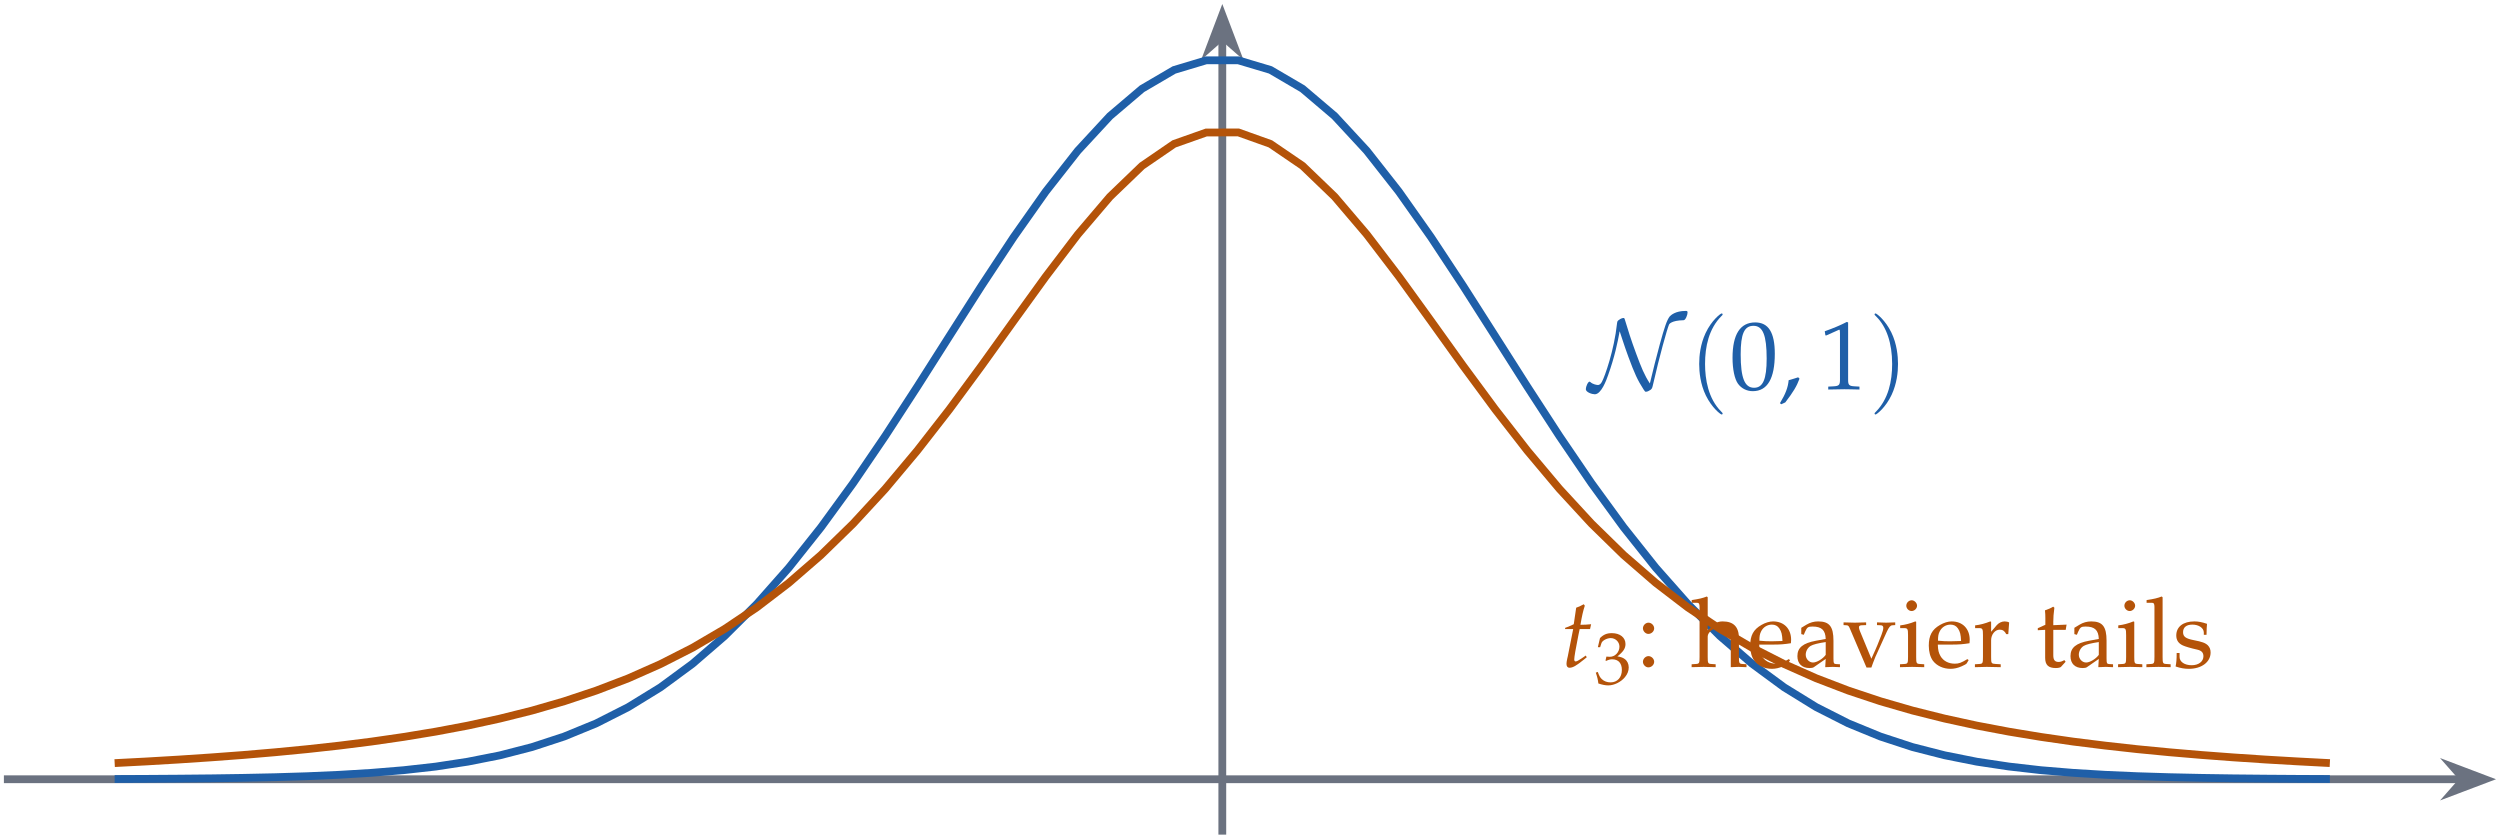
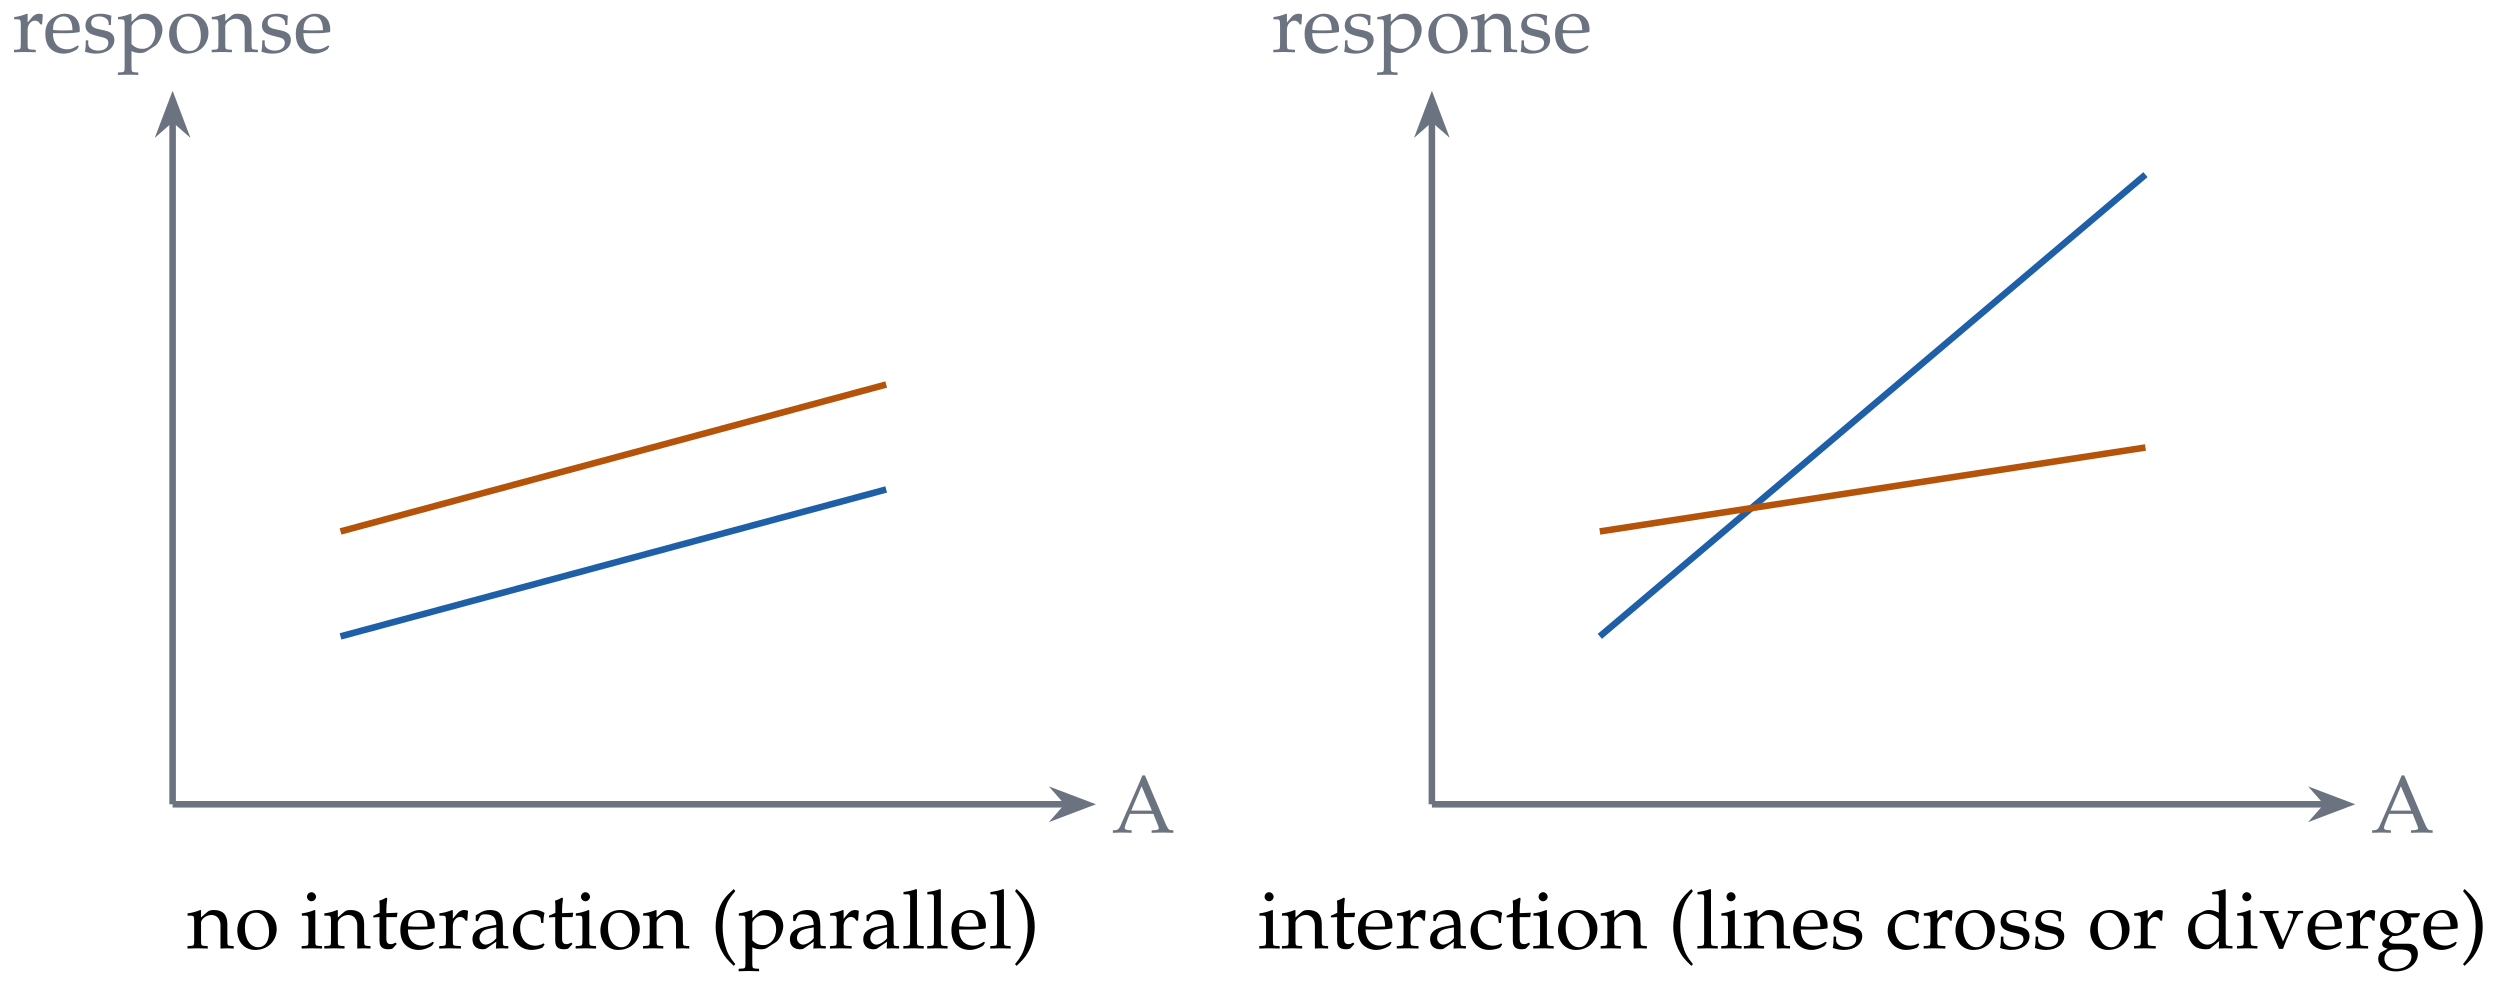
- <svg xmlns="http://www.w3.org/2000/svg" xmlns:xlink="http://www.w3.org/1999/xlink" version="1.1" width="255.915pt" height="85.836pt" viewBox="0 -85.836 255.915 85.836">
+ <svg xmlns="http://www.w3.org/2000/svg" xmlns:xlink="http://www.w3.org/1999/xlink" version="1.1" width="303.884pt" height="119.573pt" viewBox="0 -119.573 303.884 119.573">
  <defs>
-     <path id="g12-116" d="M1.241-3.871L.685-1.062C.675-.993 .665-.973 .635-.854C.576-.576 .556-.427 .556-.308C.556-.06 .665 .089 .854 .089C1.201 .089 1.548-.109 2.323-.734L2.471-.854L2.63-.983L2.531-1.161L2.084-.854C1.797-.655 1.598-.556 1.489-.556C1.399-.556 1.35-.635 1.35-.754C1.35-1.012 1.489-1.816 1.777-3.256L1.906-3.871H2.968L3.077-4.367C2.7-4.327 2.362-4.308 1.985-4.308C2.144-5.241 2.253-5.727 2.432-6.263L2.323-6.412C2.124-6.293 1.856-6.174 1.548-6.055L1.3-4.367C.864-4.159 .605-4.05 .427-4L.407-3.871H1.241Z" />
-     <use id="g14-51" xlink:href="#g2-51" transform="scale(.760001)" />
-     <use id="g16-44" xlink:href="#g2-44" />
-     <use id="g16-48" xlink:href="#g2-48" />
-     <use id="g16-49" xlink:href="#g2-49" />
-     <path id="g2-44" d="M2.025-1.221C1.757-1.131 1.578-1.072 1.052-.923C.983-.169 .734 .476 .159 1.429L.298 1.538L.705 1.35C1.509 .308 1.886-.318 2.164-1.082L2.025-1.221Z" />
-     <path id="g2-48" d="M2.61-6.839C1.072-6.839 .288-5.618 .288-3.216C.288-2.055 .496-1.052 .844-.566S1.747 .199 2.362 .199C3.861 .199 4.615-1.092 4.615-3.633C4.615-5.806 3.97-6.839 2.61-6.839ZM2.432-6.491C3.394-6.491 3.782-5.519 3.782-3.136C3.782-1.022 3.404-.149 2.491-.149C1.529-.149 1.122-1.151 1.122-3.573C1.122-5.667 1.489-6.491 2.432-6.491Z" />
-     <path id="g2-49" d="M.665-5.509H.764L2.045-6.084C2.055-6.094 2.064-6.094 2.074-6.094C2.134-6.094 2.154-6.005 2.154-5.767V-.953C2.154-.437 2.045-.328 1.509-.298L.953-.268V.03C2.481 0 2.481 0 2.591 0C2.72 0 2.938 0 3.275 .01C3.394 .02 3.742 .02 4.149 .03V-.268L3.633-.298C3.087-.328 2.988-.437 2.988-.953V-6.839L2.849-6.888C2.203-6.551 1.499-6.253 .596-5.935L.665-5.509Z" />
-     <path id="g2-51" d="M.427-4.943H.734L.913-5.499C1.022-5.836 1.648-6.174 2.164-6.174C2.809-6.174 3.335-5.648 3.335-5.022C3.335-4.278 2.749-3.653 2.045-3.653C1.965-3.653 1.856-3.662 1.727-3.672L1.578-3.682L1.459-3.156L1.529-3.097C1.906-3.265 2.094-3.315 2.362-3.315C3.186-3.315 3.662-2.789 3.662-1.886C3.662-.873 3.057-.208 2.134-.208C1.677-.208 1.27-.357 .973-.635C.734-.854 .605-1.082 .417-1.618L.149-1.519C.357-.913 .437-.556 .496-.06C1.022 .119 1.459 .199 1.826 .199C2.62 .199 3.533-.248 4.079-.913C4.417-1.32 4.586-1.757 4.586-2.223C4.586-2.7 4.387-3.117 4.03-3.365C3.782-3.543 3.553-3.623 3.057-3.712C3.851-4.327 4.149-4.784 4.149-5.37C4.149-6.253 3.414-6.839 2.313-6.839C1.638-6.839 1.191-6.65 .715-6.174L.427-4.943Z" />
-     <path id="g2-58" d="M1.221-1.102C.923-1.102 .655-.824 .655-.526S.923 .05 1.211 .05C1.529 .05 1.806-.218 1.806-.526C1.806-.824 1.529-1.102 1.221-1.102ZM1.221-4.526C.923-4.526 .655-4.248 .655-3.95S.923-3.375 1.211-3.375C1.529-3.375 1.806-3.643 1.806-3.94C1.806-4.248 1.529-4.526 1.221-4.526Z" />
-     <path id="g2-97" d="M3.216-.814L3.166 .03C3.811 0 3.811 0 3.94 0C3.99 0 4.238 .01 4.675 .03V-.268L4.288-.288C4.05-.298 4.01-.377 4.01-.864V-2.68C4.01-4.129 3.593-4.655 2.442-4.655C2.015-4.655 1.618-4.546 1.241-4.318L.715-4V-3.355L.973-3.285L1.102-3.593C1.31-4.059 1.409-4.129 1.866-4.129C2.799-4.129 3.186-3.762 3.216-2.859L2.233-2.68C.883-2.432 .318-1.965 .318-1.102C.318-.328 .784 .119 1.568 .119C1.747 .119 1.916 .089 1.985 .04L3.216-.814ZM3.216-1.231C2.928-.824 2.303-.447 1.916-.447C1.519-.447 1.171-.814 1.171-1.241C1.171-1.608 1.37-1.955 1.667-2.144C1.916-2.293 2.462-2.432 3.216-2.541V-1.231Z" />
-     <path id="g2-101" d="M4.337-.695L4.208-.794C3.573-.417 3.345-.328 2.918-.328C2.273-.328 1.737-.615 1.459-1.102C1.27-1.429 1.201-1.707 1.181-2.283H2.63C3.315-2.283 3.742-2.313 4.427-2.422C4.437-2.561 4.447-2.65 4.447-2.769C4.447-3.911 3.712-4.655 2.6-4.655C2.233-4.655 1.806-4.526 1.399-4.288C.586-3.821 .258-3.206 .258-2.174C.258-1.548 .407-1.012 .675-.635C1.072-.109 1.737 .199 2.481 .199C2.849 .199 3.216 .119 3.623-.06C3.891-.169 4.099-.298 4.139-.357L4.337-.695ZM3.563-2.65C3.047-2.63 2.809-2.62 2.452-2.62C1.995-2.62 1.737-2.63 1.201-2.68C1.201-3.146 1.241-3.365 1.37-3.623C1.578-4.059 2.005-4.327 2.481-4.327C2.809-4.327 3.067-4.198 3.246-3.93C3.464-3.603 3.533-3.315 3.563-2.65Z" />
-     <path id="g2-104" d="M.069-6.561H.625C.804-6.561 .873-6.452 .873-6.154V-1.012C.873-.387 .844-.318 .506-.298L.06-.268V.03C.734 .01 1.002 0 1.29 0S1.846 .01 2.521 .03V-.268L2.074-.298C1.737-.318 1.707-.387 1.707-1.012V-3.117C1.707-3.563 2.362-4.05 2.968-4.05C3.633-4.05 4.069-3.553 4.069-2.789V.03C4.675 0 4.685 0 4.854 0C4.992 0 4.992 0 5.677 .03V-.268L5.27-.298C4.933-.318 4.903-.377 4.903-1.012V-2.928C4.903-4.089 4.357-4.655 3.246-4.655C2.878-4.655 2.67-4.586 2.462-4.407L1.707-3.752V-7.126L1.618-7.206C1.181-7.037 .854-6.958 .069-6.839V-6.561Z" />
-     <path id="g2-105" d="M1.866-4.615L1.777-4.655C1.27-4.447 .754-4.308 .228-4.248V-3.97H.596C.993-3.97 1.032-3.901 1.032-3.246V-1.012C1.032-.387 1.002-.318 .665-.298L.208-.268V.03C1.201 0 1.201 0 1.449 0S1.697 0 2.69 .03V-.268L2.233-.298C1.896-.318 1.866-.387 1.866-1.012V-4.615ZM1.409-6.819C1.112-6.819 .854-6.561 .854-6.263C.854-5.975 1.112-5.717 1.399-5.717S1.955-5.975 1.955-6.263C1.955-6.541 1.687-6.819 1.409-6.819Z" />
-     <path id="g2-108" d="M.228-6.561H.784C.963-6.561 1.032-6.452 1.032-6.154V-1.012C1.032-.387 1.002-.318 .665-.298L.208-.268V.03C1.201 0 1.201 0 1.449 0S1.697 0 2.69 .03V-.268L2.233-.298C1.896-.318 1.866-.387 1.866-1.012V-7.126L1.777-7.206C1.34-7.037 1.012-6.958 .228-6.839V-6.561Z" />
-     <path id="g2-114" d="M.228-3.97H.596C.993-3.97 1.032-3.901 1.032-3.246V-1.012C1.032-.387 1.002-.318 .665-.298L.208-.268V.03C.923 .01 1.181 0 1.429 0C1.628 0 1.628 0 2.849 .03V-.268L2.332-.298C1.886-.328 1.866-.357 1.866-1.012V-2.72C1.866-3.315 2.263-3.811 2.749-3.811C3.047-3.811 3.256-3.672 3.414-3.355H3.623L3.712-4.546C3.603-4.615 3.424-4.655 3.246-4.655C2.948-4.655 2.63-4.496 2.422-4.248L1.866-3.593V-4.615L1.777-4.655C1.27-4.447 .754-4.308 .228-4.248V-3.97Z" />
-     <path id="g2-115" d="M.407-1.419C.407-.734 .377-.437 .298-.04C.814 .129 1.201 .199 1.658 .199C2.958 .199 3.881-.496 3.881-1.469C3.881-1.777 3.792-2.005 3.603-2.203C3.345-2.452 3.017-2.571 2.144-2.739C1.33-2.898 1.062-3.097 1.062-3.553C1.062-4.05 1.409-4.327 2.015-4.327C2.68-4.327 3.186-3.98 3.186-3.514V-3.285H3.464C3.474-3.861 3.484-4.099 3.514-4.407C2.988-4.586 2.63-4.655 2.223-4.655C1.072-4.655 .367-4.109 .367-3.216C.367-2.739 .586-2.402 1.042-2.194C1.31-2.074 1.836-1.916 2.511-1.767C2.958-1.667 3.146-1.459 3.146-1.082C3.146-.546 2.65-.169 1.945-.169C1.221-.169 .705-.516 .705-1.012V-1.419H.407Z" />
-     <path id="g2-116" d="M.973-3.792V-.933C.973-.199 1.3 .119 2.064 .119C2.293 .119 2.531 .069 2.591 0L3.067-.526L2.938-.695C2.69-.556 2.541-.506 2.352-.506C1.965-.506 1.806-.705 1.806-1.191V-3.792H3.077L3.166-4.327L1.806-4.268V-4.645C1.806-5.062 1.836-5.419 1.916-6.055L1.797-6.164C1.558-6.015 1.261-5.886 .953-5.787C.983-5.489 .993-5.3 .993-5.002V-4.308L.218-3.96V-3.752L.973-3.792Z" />
-     <path id="g2-118" d="M5.35-4.278V-4.556C4.754-4.536 4.576-4.526 4.417-4.526S4.079-4.536 3.484-4.556V-4.278L3.891-4.258C4.05-4.248 4.129-4.159 4.129-4S4.059-3.573 3.94-3.275L3.524-2.223C3.404-1.935 3.285-1.658 2.908-.834L1.727-3.692C1.667-3.831 1.638-3.96 1.638-4.069S1.727-4.248 1.886-4.258L2.372-4.278V-4.556C1.399-4.526 1.399-4.526 1.211-4.526S.546-4.536 .06-4.556V-4.278L.397-4.258C.546-4.238 .596-4.179 .705-3.93L2.412 .069H2.908C2.968-.099 3.067-.357 3.067-.377C3.176-.675 3.305-1.012 3.315-1.012L4.486-3.593C4.705-4.059 4.844-4.238 5.042-4.258L5.35-4.278Z" />
-     <use id="g18-58" xlink:href="#g2-58" />
-     <use id="g18-97" xlink:href="#g2-97" />
-     <use id="g18-101" xlink:href="#g2-101" />
-     <use id="g18-104" xlink:href="#g2-104" />
-     <use id="g18-105" xlink:href="#g2-105" />
-     <use id="g18-108" xlink:href="#g2-108" />
-     <use id="g18-114" xlink:href="#g2-114" />
-     <use id="g18-115" xlink:href="#g2-115" />
-     <use id="g18-116" xlink:href="#g2-116" />
-     <use id="g18-118" xlink:href="#g2-118" />
-     <path id="g3-40" d="M3.423 2.482C3.423 2.451 3.423 2.43 3.247 2.255C1.955 .951 1.624-1.003 1.624-2.586C1.624-4.385 2.017-6.185 3.289-7.477C3.423-7.602 3.423-7.622 3.423-7.653C3.423-7.726 3.382-7.757 3.32-7.757C3.216-7.757 2.286-7.053 1.675-5.74C1.148-4.602 1.024-3.454 1.024-2.586C1.024-1.779 1.138-.527 1.706 .641C2.327 1.913 3.216 2.586 3.32 2.586C3.382 2.586 3.423 2.555 3.423 2.482Z" />
-     <path id="g3-41" d="M2.989-2.586C2.989-3.392 2.875-4.644 2.306-5.812C1.686-7.084 .796-7.757 .693-7.757C.631-7.757 .59-7.715 .59-7.653C.59-7.622 .59-7.602 .786-7.415C1.8-6.392 2.389-4.747 2.389-2.586C2.389-.817 2.006 1.003 .724 2.306C.59 2.43 .59 2.451 .59 2.482C.59 2.544 .631 2.586 .693 2.586C.796 2.586 1.727 1.882 2.337 .569C2.865-.569 2.989-1.717 2.989-2.586Z" />
-     <path id="g5-78" d="M3.165-5.936C3.351-5.399 3.578-4.623 4.044-3.351C4.695-1.593 4.985-.951 5.616 .031C5.761 .248 5.771 .259 5.864 .259C6.009 .259 6.226 .134 6.34 .052C6.485-.083 6.495-.093 6.609-.6C7.229-3.32 8.015-6.154 8.222-6.629C8.232-6.65 8.439-7.043 9.711-7.064C9.918-7.074 10.115-7.622 10.115-7.85C10.115-8.015 10.053-8.015 9.908-8.015C8.874-8.015 8.408-7.581 8.284-7.446C7.995-7.074 7.746-6.319 7.271-4.592C6.909-3.268 6.578-1.924 6.257-.59C5.688-1.448 5.368-2.265 4.871-3.599C4.323-5.068 3.992-6.143 3.713-7.074C3.651-7.281 3.64-7.291 3.547-7.291C3.527-7.291 3.32-7.291 3.02-7.043C2.917-6.95 2.906-6.857 2.896-6.743C2.606-3.992 1.634-1.272 1.355-.776C1.272-.621 1.148-.434 .941-.434C.838-.434 .434-.486 .165-.734C.114-.776 .093-.776 .083-.776C-.083-.776-.3-.259-.3-.01C-.3 .31 .331 .517 .621 .517C1.282 .517 1.81-.941 1.975-1.417C2.648-3.289 2.968-4.83 3.165-5.936Z" />
+     <path id="g1-40" d="M2.988 1.926C2.273 1.042 2.015 .566 1.757-.328C1.548-1.042 1.449-1.797 1.449-2.64C1.449-3.464 1.548-4.169 1.737-4.814C1.995-5.638 2.263-6.104 2.988-6.948L2.799-7.206C1.767-6.283 1.36-5.737 .983-4.764C.725-4.099 .596-3.394 .596-2.64C.596-1.578 .844-.576 1.32 .318C1.667 .983 1.985 1.37 2.799 2.134L2.988 1.926Z" />
+     <path id="g1-41" d="M.506 2.134C1.191 1.489 1.479 1.161 1.787 .675C2.392-.288 2.71-1.439 2.71-2.63C2.71-3.394 2.581-4.099 2.323-4.764C1.945-5.727 1.538-6.273 .506-7.206L.318-6.948C1.042-6.094 1.31-5.628 1.558-4.814C1.757-4.169 1.856-3.464 1.856-2.64C1.856-1.797 1.757-1.042 1.548-.328C1.29 .566 1.032 1.042 .318 1.926L.506 2.134Z" />
+     <path id="g1-65" d="M4.05-6.948H3.732C3.553-6.521 3.404-6.154 3.345-6.005L2.819-4.804L1.052-.784C.933-.496 .734-.318 .516-.298L.149-.268V.03C1.072 0 1.072 0 1.231 0C1.36 0 1.36 0 2.432 .03V-.268L2.064-.298C1.717-.328 1.588-.397 1.588-.556C1.588-.685 1.727-1.112 1.935-1.608L2.213-2.273H5.072L5.528-1.131C5.697-.715 5.737-.586 5.737-.496C5.737-.387 5.578-.318 5.33-.298L4.863-.268V.03C6.084 0 6.084 0 6.243 0C6.432 0 6.432 0 7.504 .03V-.268L7.166-.298C6.908-.337 6.799-.506 6.452-1.31L4.05-6.948ZM2.382-2.67L3.643-5.628L4.893-2.67H2.382Z" />
+     <path id="g1-97" d="M3.216-.814L3.166 .03C3.811 0 3.811 0 3.94 0C3.99 0 4.238 .01 4.675 .03V-.268L4.288-.288C4.05-.298 4.01-.377 4.01-.864V-2.68C4.01-4.129 3.593-4.655 2.442-4.655C2.015-4.655 1.618-4.546 1.241-4.318L.715-4V-3.355L.973-3.285L1.102-3.593C1.31-4.059 1.409-4.129 1.866-4.129C2.799-4.129 3.186-3.762 3.216-2.859L2.233-2.68C.883-2.432 .318-1.965 .318-1.102C.318-.328 .784 .119 1.568 .119C1.747 .119 1.916 .089 1.985 .04L3.216-.814ZM3.216-1.231C2.928-.824 2.303-.447 1.916-.447C1.519-.447 1.171-.814 1.171-1.241C1.171-1.608 1.37-1.955 1.667-2.144C1.916-2.293 2.462-2.432 3.216-2.541V-1.231Z" />
+     <path id="g1-99" d="M3.96-3.087C3.96-3.543 4.01-3.95 4.099-4.308C3.702-4.546 3.355-4.655 2.948-4.655C2.471-4.655 1.916-4.466 1.32-4.089C.625-3.653 .258-2.958 .258-2.084C.258-.744 1.201 .199 2.531 .199C3.047 .199 3.792 .01 3.891-.139L4.099-.457L4-.605C3.633-.407 3.315-.318 2.958-.318C1.856-.318 1.131-1.171 1.131-2.481C1.131-3.543 1.628-4.139 2.521-4.139C2.958-4.139 3.434-3.94 3.613-3.692L3.682-3.087H3.96Z" />
+     <path id="g1-100" d="M4.089-4.337C3.533-4.576 3.256-4.655 2.908-4.655C2.64-4.655 2.402-4.595 2.154-4.466L1.28-4.01C.715-3.712 .347-2.988 .347-2.144C.347-1.35 .615-.695 1.102-.298C1.439-.01 1.906 .119 2.551 .119C2.749 .119 2.978 .079 3.027 .04L4.129-.883L4.079 .03C4.566 .01 4.724 0 4.844 0C4.923 0 5.062 0 5.27 .01C5.34 .02 5.538 .02 5.747 .03V-.268L5.29-.298C4.953-.318 4.923-.387 4.923-1.012V-7.126L4.834-7.206C4.397-7.037 4.069-6.958 3.285-6.839V-6.561H3.841C4.02-6.561 4.089-6.452 4.089-6.154V-4.337ZM4.089-2.194C4.089-1.548 4.069-1.449 3.94-1.221C3.662-.754 3.176-.447 2.71-.447C1.836-.447 1.211-1.29 1.211-2.471C1.211-3.553 1.747-4.189 2.64-4.189C3.017-4.189 3.414-4.059 3.762-3.821C3.97-3.682 4.089-3.553 4.089-3.474V-2.194Z" />
+     <path id="g1-101" d="M4.337-.695L4.208-.794C3.573-.417 3.345-.328 2.918-.328C2.273-.328 1.737-.615 1.459-1.102C1.27-1.429 1.201-1.707 1.181-2.283H2.63C3.315-2.283 3.742-2.313 4.427-2.422C4.437-2.561 4.447-2.65 4.447-2.769C4.447-3.911 3.712-4.655 2.6-4.655C2.233-4.655 1.806-4.526 1.399-4.288C.586-3.821 .258-3.206 .258-2.174C.258-1.548 .407-1.012 .675-.635C1.072-.109 1.737 .199 2.481 .199C2.849 .199 3.216 .119 3.623-.06C3.891-.169 4.099-.298 4.139-.357L4.337-.695ZM3.563-2.65C3.047-2.63 2.809-2.62 2.452-2.62C1.995-2.62 1.737-2.63 1.201-2.68C1.201-3.146 1.241-3.365 1.37-3.623C1.578-4.059 2.005-4.327 2.481-4.327C2.809-4.327 3.067-4.198 3.246-3.93C3.464-3.603 3.533-3.315 3.563-2.65Z" />
+     <path id="g1-103" d="M5.151-3.752L5.399-4.159L5.36-4.278L3.95-4.238C3.583-4.536 3.226-4.655 2.739-4.655C2.303-4.655 1.797-4.516 1.39-4.278C.834-3.96 .546-3.474 .546-2.868C.546-2.134 1.002-1.628 1.737-1.548L.953-.943C.854-.794 .804-.665 .804-.516C.804-.238 .983-.079 1.459 .06L.596 .526C.457 .605 .318 .973 .318 1.28C.318 2.184 1.201 2.809 2.462 2.809C3.96 2.809 5.141 1.866 5.141 .655C5.141-.06 4.665-.556 3.97-.556H2.382C1.866-.556 1.628-.675 1.628-.943C1.628-1.072 1.707-1.181 1.965-1.399C2.025-1.449 2.045-1.469 2.084-1.509C2.184-1.499 2.243-1.489 2.323-1.489C2.749-1.489 3.275-1.677 3.682-1.965C4.129-2.293 4.347-2.69 4.347-3.216C4.347-3.414 4.318-3.543 4.238-3.752H5.151ZM2.382-4.318C3.057-4.318 3.514-3.762 3.514-2.918C3.514-2.273 3.097-1.826 2.491-1.826C1.826-1.826 1.38-2.342 1.38-3.107S1.747-4.318 2.382-4.318ZM2.849 .139C3.97 .139 4.357 .367 4.357 1.012C4.357 1.866 3.573 2.501 2.531 2.501C1.667 2.501 1.072 1.995 1.072 1.261C1.072 .814 1.33 .407 1.727 .238C1.886 .159 2.164 .139 2.849 .139Z" />
+     <path id="g1-105" d="M1.866-4.615L1.777-4.655C1.27-4.447 .754-4.308 .228-4.248V-3.97H.596C.993-3.97 1.032-3.901 1.032-3.246V-1.012C1.032-.387 1.002-.318 .665-.298L.208-.268V.03C1.201 0 1.201 0 1.449 0S1.697 0 2.69 .03V-.268L2.233-.298C1.896-.318 1.866-.387 1.866-1.012V-4.615ZM1.409-6.819C1.112-6.819 .854-6.561 .854-6.263C.854-5.975 1.112-5.717 1.399-5.717S1.955-5.975 1.955-6.263C1.955-6.541 1.687-6.819 1.409-6.819Z" />
+     <path id="g1-108" d="M.228-6.561H.784C.963-6.561 1.032-6.452 1.032-6.154V-1.012C1.032-.387 1.002-.318 .665-.298L.208-.268V.03C1.201 0 1.201 0 1.449 0S1.697 0 2.69 .03V-.268L2.233-.298C1.896-.318 1.866-.387 1.866-1.012V-7.126L1.777-7.206C1.34-7.037 1.012-6.958 .228-6.839V-6.561Z" />
+     <path id="g1-110" d="M4.069 .03C4.675 0 4.685 0 4.854 0C4.992 0 4.992 0 5.677 .03V-.268L5.27-.298C4.933-.318 4.903-.377 4.903-1.012V-2.928C4.903-4.089 4.357-4.655 3.246-4.655C2.878-4.655 2.67-4.586 2.462-4.407L1.707-3.752V-4.615L1.618-4.655C1.112-4.447 .596-4.308 .069-4.248V-3.97H.437C.834-3.97 .873-3.901 .873-3.246V-1.012C.873-.387 .844-.318 .506-.298L.06-.268V.03C.734 .01 1.002 0 1.29 0S1.846 .01 2.521 .03V-.268L2.074-.298C1.737-.318 1.707-.387 1.707-1.012V-3.117C1.707-3.563 2.362-4.05 2.968-4.05C3.633-4.05 4.069-3.553 4.069-2.789V.03Z" />
+     <path id="g1-111" d="M2.769-4.655C1.32-4.655 .318-3.633 .318-2.154C.318-.754 1.201 .199 2.481 .199C4.01 .199 5.102-.864 5.102-2.352C5.102-3.692 4.129-4.655 2.769-4.655ZM2.591-4.327C3.504-4.327 4.179-3.335 4.179-1.985C4.179-.844 3.672-.129 2.868-.129C1.896-.129 1.241-1.082 1.241-2.491C1.241-3.682 1.717-4.327 2.591-4.327Z" />
+     <path id="g1-112" d="M.099-3.97H.466C.864-3.97 .903-3.901 .903-3.246V1.747C.903 2.372 .873 2.442 .536 2.462L.079 2.491V2.789C1.072 2.759 1.072 2.759 1.32 2.759S1.568 2.759 2.561 2.789V2.491L2.104 2.462C1.767 2.442 1.737 2.372 1.737 1.747V-.129C2.035 .05 2.352 .119 2.799 .119C3.087 .119 3.345 .06 3.504-.04L4.635-.774C5.032-1.032 5.499-2.055 5.499-2.69C5.499-3.792 4.586-4.655 3.434-4.655C3.067-4.655 2.71-4.556 2.551-4.407L1.737-3.662V-4.615L1.648-4.655C1.141-4.447 .625-4.308 .099-4.248V-3.97ZM1.737-3.037C1.737-3.176 1.787-3.285 1.916-3.454C2.203-3.821 2.61-4.01 3.107-4.01C4.04-4.01 4.635-3.355 4.635-2.323C4.635-1.211 3.97-.387 3.077-.387C2.531-.387 2.124-.566 1.737-.973V-3.037Z" />
+     <path id="g1-114" d="M.228-3.97H.596C.993-3.97 1.032-3.901 1.032-3.246V-1.012C1.032-.387 1.002-.318 .665-.298L.208-.268V.03C.923 .01 1.181 0 1.429 0C1.628 0 1.628 0 2.849 .03V-.268L2.332-.298C1.886-.328 1.866-.357 1.866-1.012V-2.72C1.866-3.315 2.263-3.811 2.749-3.811C3.047-3.811 3.256-3.672 3.414-3.355H3.623L3.712-4.546C3.603-4.615 3.424-4.655 3.246-4.655C2.948-4.655 2.63-4.496 2.422-4.248L1.866-3.593V-4.615L1.777-4.655C1.27-4.447 .754-4.308 .228-4.248V-3.97Z" />
+     <path id="g1-115" d="M.407-1.419C.407-.734 .377-.437 .298-.04C.814 .129 1.201 .199 1.658 .199C2.958 .199 3.881-.496 3.881-1.469C3.881-1.777 3.792-2.005 3.603-2.203C3.345-2.452 3.017-2.571 2.144-2.739C1.33-2.898 1.062-3.097 1.062-3.553C1.062-4.05 1.409-4.327 2.015-4.327C2.68-4.327 3.186-3.98 3.186-3.514V-3.285H3.464C3.474-3.861 3.484-4.099 3.514-4.407C2.988-4.586 2.63-4.655 2.223-4.655C1.072-4.655 .367-4.109 .367-3.216C.367-2.739 .586-2.402 1.042-2.194C1.31-2.074 1.836-1.916 2.511-1.767C2.958-1.667 3.146-1.459 3.146-1.082C3.146-.546 2.65-.169 1.945-.169C1.221-.169 .705-.516 .705-1.012V-1.419H.407Z" />
+     <path id="g1-116" d="M.973-3.792V-.933C.973-.199 1.3 .119 2.064 .119C2.293 .119 2.531 .069 2.591 0L3.067-.526L2.938-.695C2.69-.556 2.541-.506 2.352-.506C1.965-.506 1.806-.705 1.806-1.191V-3.792H3.077L3.166-4.327L1.806-4.268V-4.645C1.806-5.062 1.836-5.419 1.916-6.055L1.797-6.164C1.558-6.015 1.261-5.886 .953-5.787C.983-5.489 .993-5.3 .993-5.002V-4.308L.218-3.96V-3.752L.973-3.792Z" />
+     <path id="g1-118" d="M5.35-4.278V-4.556C4.754-4.536 4.576-4.526 4.417-4.526S4.079-4.536 3.484-4.556V-4.278L3.891-4.258C4.05-4.248 4.129-4.159 4.129-4S4.059-3.573 3.94-3.275L3.524-2.223C3.404-1.935 3.285-1.658 2.908-.834L1.727-3.692C1.667-3.831 1.638-3.96 1.638-4.069S1.727-4.248 1.886-4.258L2.372-4.278V-4.556C1.399-4.526 1.399-4.526 1.211-4.526S.546-4.536 .06-4.556V-4.278L.397-4.258C.546-4.238 .596-4.179 .705-3.93L2.412 .069H2.908C2.968-.099 3.067-.357 3.067-.377C3.176-.675 3.305-1.012 3.315-1.012L4.486-3.593C4.705-4.059 4.844-4.238 5.042-4.258L5.35-4.278Z" />
  </defs>
  <g id="page1">
-     <g stroke-miterlimit="10" transform="translate(125.1227,-6.0677)scale(0.996264,-0.996264)">
+     <g stroke-miterlimit="10" transform="translate(20.9811,-21.81016)scale(0.996264,-0.996264)">
      <g fill="#000" stroke="#000">
        <g stroke-width="0.4">
          <g stroke-width="0.8">
            <g fill="#6b7280" stroke="#6b7280">
-               <path d="M-125.192 0H127.371" fill="none" />
-               <g transform="translate(125.1923,0.0)">
-                 <g stroke-dasharray="none" stroke-dashoffset="0.0">
-                   <g stroke-linejoin="miter">
-                     <path d="M4.551 0L1.292 1.235L2.379 0L1.292-1.235Z" />
-                   </g>
-                 </g>
-               </g>
-             </g>
-           </g>
-           <g stroke-width="0.8">
-             <g fill="#6b7280" stroke="#6b7280">
-               <path d="M0-5.69V76.156" fill="none" />
-               <g transform="matrix(0.0,1.0,-1.0,0.0,0.0,73.97722)">
-                 <g stroke-dasharray="none" stroke-dashoffset="0.0">
-                   <g stroke-linejoin="miter">
-                     <path d="M4.551 0L1.292 1.235L2.379 0L1.292-1.235Z" />
+               <path d="M0 0H109.16" fill="none" />
+               <g transform="translate(106.9814,0.0)">
+                 <g stroke-dasharray="none" stroke-dashoffset="0.0">
+                   <g stroke-linejoin="miter">
+                     <path d="M4.551 0L1.292 1.235L2.379 0L1.292-1.235Z" />
+                   </g>
+                 </g>
+               </g>
+               <g transform="translate(114.5719,-3.45)">
+                 <g stroke="none" transform="scale(-1.00375,1.00375)translate(20.9811,-21.81016)scale(-1,-1)">
+                   <g fill="#6b7280">
+                     <g stroke="none">
+                       <g fill="#6b7280">
+                         <use x="20.981" y="-21.81" xlink:href="#g1-65" />
+                       </g>
+                     </g>
+                   </g>
+                 </g>
+               </g>
+             </g>
+           </g>
+           <g stroke-width="0.8">
+             <g fill="#6b7280" stroke="#6b7280">
+               <path d="M0 0V83.553" fill="none" />
+               <g transform="matrix(0.0,1.0,-1.0,0.0,0.0,81.3741)">
+                 <g stroke-dasharray="none" stroke-dashoffset="0.0">
+                   <g stroke-linejoin="miter">
+                     <path d="M4.551 0L1.292 1.235L2.379 0L1.292-1.235Z" />
+                   </g>
+                 </g>
+               </g>
+               <g transform="translate(-19.55978,91.78458)">
+                 <g stroke="none" transform="scale(-1.00375,1.00375)translate(20.9811,-21.81016)scale(-1,-1)">
+                   <g fill="#6b7280">
+                     <g stroke="none">
+                       <g fill="#6b7280">
+                         <use x="20.981" y="-21.81" xlink:href="#g1-114" />
+                         <use x="24.737" y="-21.81" xlink:href="#g1-101" />
+                         <use x="29.509" y="-21.81" xlink:href="#g1-115" />
+                         <use x="33.733" y="-21.81" xlink:href="#g1-112" />
+                         <use x="39.721" y="-21.81" xlink:href="#g1-111" />
+                         <use x="45.16" y="-21.81" xlink:href="#g1-110" />
+                         <use x="50.958" y="-21.81" xlink:href="#g1-115" />
+                         <use x="55.183" y="-21.81" xlink:href="#g1-101" />
+                       </g>
+                     </g>
                  </g>
                </g>
              </g>
            </g>
          </g>
          <g stroke-width="0.8">
            <g fill="#1f5fa8" stroke="#1f5fa8">
-               <path d="M-113.811 .023L-110.512 .038L-107.214 .061L-103.915 .093L-100.616 .142L-97.317 .212L-94.019 .313L-90.72 .458L-87.421 .659L-84.123 .931L-80.824 1.301L-77.525 1.805L-74.227 2.456L-70.928 3.307L-67.629 4.388L-64.33 5.741L-61.032 7.414L-57.733 9.441L-54.434 11.868L-51.136 14.717L-47.837 18.002L-44.538 21.732L-41.239 25.882L-37.941 30.411L-34.642 35.258L-31.343 40.334L-28.045 45.521L-24.746 50.693L-21.447 55.695L-18.149 60.372L-14.85 64.575L-11.551 68.141L-8.252 70.946L-4.954 72.878L-1.655 73.869H1.644L4.942 72.885L8.241 70.953L11.54 68.149L14.839 64.582L18.137 60.386L21.436 55.711L24.735 50.708L28.033 45.536L31.332 40.349L34.631 35.272L37.929 30.426L41.228 25.898L44.527 21.746L47.826 18.017L51.124 14.724L54.423 11.876L57.722 9.448L61.02 7.414L64.319 5.741L67.618 4.388L70.916 3.307L74.215 2.463L77.514 1.805L80.813 1.309L84.111 .931L87.41 .659L90.709 .458L94.007 .315L97.306 .213L100.605 .142L103.904 .093L107.202 .061L110.501 .038L113.8 .023" fill="none" />
+               <path d="M20.486 20.486L87.065 38.411" fill="none" />
            </g>
          </g>
          <g stroke-width="0.8">
            <g fill="#b45309" stroke="#b45309">
-               <path d="M-113.811 1.658L-110.512 1.83L-107.214 2.025L-103.915 2.245L-100.616 2.491L-97.317 2.774L-94.019 3.092L-90.72 3.456L-87.421 3.871L-84.123 4.348L-80.824 4.892L-77.525 5.512L-74.227 6.232L-70.928 7.056L-67.629 8.01L-64.33 9.109L-61.032 10.37L-57.733 11.833L-54.434 13.511L-51.136 15.443L-47.837 17.652L-44.538 20.178L-41.239 23.038L-37.941 26.252L-34.642 29.829L-31.343 33.765L-28.045 37.999L-24.746 42.48L-21.447 47.077L-18.149 51.64L-14.85 55.975L-11.551 59.849L-8.252 63.023L-4.954 65.284L-1.655 66.451L1.644 66.463L4.942 65.284L8.241 63.034L11.54 59.862L14.839 55.986L18.137 51.664L21.436 47.1L24.735 42.492L28.033 38.019L31.332 33.776L34.631 29.847L37.929 26.269L41.228 23.045L44.527 20.185L47.826 17.658L51.124 15.448L54.423 13.517L57.722 11.838L61.02 10.376L64.319 9.112L67.618 8.014L70.916 7.06L74.215 6.235L77.514 5.516L80.813 4.892L84.111 4.348L87.41 3.871L90.709 3.459L94.007 3.092L97.306 2.774L100.605 2.493L103.904 2.245L107.202 2.025L110.501 1.833L113.8 1.66" fill="none" />
-             </g>
-           </g>
-           <g fill="#1f5fa8" stroke="#1f5fa8">
+               <path d="M20.486 33.29L87.065 51.215" fill="none" />
+             </g>
+           </g>
+           <g transform="translate(1.75626,-17.572)">
+             <g stroke="none" transform="scale(-1.00375,1.00375)translate(20.9811,-21.81016)scale(-1,-1)">
+               <g fill="#000">
+                 <g stroke="none">
+                   <use x="20.981" y="-21.81" xlink:href="#g1-110" />
+                   <use x="26.779" y="-21.81" xlink:href="#g1-111" />
+                   <use x="34.71" y="-21.81" xlink:href="#g1-105" />
+                   <use x="37.609" y="-21.81" xlink:href="#g1-110" />
+                   <use x="43.407" y="-21.81" xlink:href="#g1-116" />
+                   <use x="46.654" y="-21.81" xlink:href="#g1-101" />
+                   <use x="51.427" y="-21.81" xlink:href="#g1-114" />
+                   <use x="55.362" y="-21.81" xlink:href="#g1-97" />
+                   <use x="60.343" y="-21.81" xlink:href="#g1-99" />
+                   <use x="64.766" y="-21.81" xlink:href="#g1-116" />
+                   <use x="68.014" y="-21.81" xlink:href="#g1-105" />
+                   <use x="70.913" y="-21.81" xlink:href="#g1-111" />
+                   <use x="76.353" y="-21.81" xlink:href="#g1-110" />
+                   <use x="84.642" y="-21.81" xlink:href="#g1-40" />
+                   <use x="87.959" y="-21.81" xlink:href="#g1-112" />
+                   <use x="93.947" y="-21.81" xlink:href="#g1-97" />
+                   <use x="98.928" y="-21.81" xlink:href="#g1-114" />
+                   <use x="102.863" y="-21.81" xlink:href="#g1-97" />
+                   <use x="107.844" y="-21.81" xlink:href="#g1-108" />
+                   <use x="110.743" y="-21.81" xlink:href="#g1-108" />
+                   <use x="113.642" y="-21.81" xlink:href="#g1-101" />
+                   <use x="118.414" y="-21.81" xlink:href="#g1-108" />
+                   <use x="121.313" y="-21.81" xlink:href="#g1-41" />
+                 </g>
+               </g>
+             </g>
+           </g>
+           <g stroke-width="0.8">
+             <g fill="#6b7280" stroke="#6b7280">
+               <path d="M153.644 0H262.804" fill="none" />
+               <g transform="translate(260.6252,0.0)">
+                 <g stroke-dasharray="none" stroke-dashoffset="0.0">
+                   <g stroke-linejoin="miter">
+                     <path d="M4.551 0L1.292 1.235L2.379 0L1.292-1.235Z" />
+                   </g>
+                 </g>
+               </g>
+               <g transform="translate(268.2157,-3.45)">
+                 <g stroke="none" transform="scale(-1.00375,1.00375)translate(20.9811,-21.81016)scale(-1,-1)">
+                   <g fill="#6b7280">
+                     <g stroke="none">
+                       <g fill="#6b7280">
+                         <use x="20.981" y="-21.81" xlink:href="#g1-65" />
+                       </g>
+                     </g>
+                   </g>
+                 </g>
+               </g>
+             </g>
+           </g>
+           <g stroke-width="0.8">
+             <g fill="#6b7280" stroke="#6b7280">
+               <path d="M153.644 0V83.553" fill="none" />
+               <g transform="matrix(0.0,1.0,-1.0,0.0,153.6438,81.3741)">
+                 <g stroke-dasharray="none" stroke-dashoffset="0.0">
+                   <g stroke-linejoin="miter">
+                     <path d="M4.551 0L1.292 1.235L2.379 0L1.292-1.235Z" />
+                   </g>
+                 </g>
+               </g>
+               <g transform="translate(134.084,91.78458)">
+                 <g stroke="none" transform="scale(-1.00375,1.00375)translate(20.9811,-21.81016)scale(-1,-1)">
+                   <g fill="#6b7280">
+                     <g stroke="none">
+                       <g fill="#6b7280">
+                         <use x="20.981" y="-21.81" xlink:href="#g1-114" />
+                         <use x="24.737" y="-21.81" xlink:href="#g1-101" />
+                         <use x="29.509" y="-21.81" xlink:href="#g1-115" />
+                         <use x="33.733" y="-21.81" xlink:href="#g1-112" />
+                         <use x="39.721" y="-21.81" xlink:href="#g1-111" />
+                         <use x="45.16" y="-21.81" xlink:href="#g1-110" />
+                         <use x="50.958" y="-21.81" xlink:href="#g1-115" />
+                         <use x="55.183" y="-21.81" xlink:href="#g1-101" />
+                       </g>
+                     </g>
+                   </g>
+                 </g>
+               </g>
+             </g>
+           </g>
+           <g stroke-width="0.8">
            <g fill="#1f5fa8" stroke="#1f5fa8">
- </g>
-             <g transform="translate(37.52673,40.07411)">
-               <g stroke="none" transform="scale(-1.00375,1.00375)translate(125.1227,-6.0677)scale(-1,-1)">
-                 <g fill="#1f5fa8">
-                   <g stroke="none">
-                     <g fill="#1f5fa8">
-                       <use x="125.247" y="-6.068" xlink:href="#g5-78" />
-                       <use x="135.529" y="-6.068" xlink:href="#g3-40" />
-                       <use x="139.678" y="-6.068" xlink:href="#g16-48" />
-                       <use x="144.659" y="-6.068" xlink:href="#g16-44" />
-                       <use x="148.81" y="-6.068" xlink:href="#g16-49" />
-                       <use x="153.916" y="-6.068" xlink:href="#g3-41" />
-                     </g>
-                   </g>
-                 </g>
-               </g>
-             </g>
-           </g>
-           <g fill="#b45309" stroke="#b45309">
+               <path d="M174.13 20.486L240.708 76.822" fill="none" />
+             </g>
+           </g>
+           <g stroke-width="0.8">
            <g fill="#b45309" stroke="#b45309">
- </g>
-             <g transform="translate(34.6819,11.54504)">
-               <g stroke="none" transform="scale(-1.00375,1.00375)translate(125.1227,-6.0677)scale(-1,-1)">
-                 <g fill="#b45309">
-                   <g stroke="none">
-                     <g fill="#b45309">
-                       <use x="125.247" y="-6.068" xlink:href="#g12-116" />
-                       <use x="128.689" y="-4.324" xlink:href="#g14-51" />
-                       <use x="132.973" y="-6.068" xlink:href="#g18-58" />
-                       <use x="138.552" y="-6.068" xlink:href="#g18-104" />
-                       <use x="144.35" y="-6.068" xlink:href="#g18-101" />
-                       <use x="149.122" y="-6.068" xlink:href="#g18-97" />
-                       <use x="154.104" y="-6.068" xlink:href="#g18-118" />
-                       <use x="159.733" y="-6.068" xlink:href="#g18-105" />
-                       <use x="162.632" y="-6.068" xlink:href="#g18-101" />
-                       <use x="167.404" y="-6.068" xlink:href="#g18-114" />
-                       <use x="173.829" y="-6.068" xlink:href="#g18-116" />
-                       <use x="177.077" y="-6.068" xlink:href="#g18-97" />
-                       <use x="182.058" y="-6.068" xlink:href="#g18-105" />
-                       <use x="184.958" y="-6.068" xlink:href="#g18-108" />
-                       <use x="187.857" y="-6.068" xlink:href="#g18-115" />
-                     </g>
-                   </g>
+               <path d="M174.13 33.29L240.708 43.532" fill="none" />
+             </g>
+           </g>
+           <g transform="translate(132.3753,-17.572)">
+             <g stroke="none" transform="scale(-1.00375,1.00375)translate(20.9811,-21.81016)scale(-1,-1)">
+               <g fill="#000">
+                 <g stroke="none">
+                   <use x="20.981" y="-21.81" xlink:href="#g1-105" />
+                   <use x="23.88" y="-21.81" xlink:href="#g1-110" />
+                   <use x="29.678" y="-21.81" xlink:href="#g1-116" />
+                   <use x="32.926" y="-21.81" xlink:href="#g1-101" />
+                   <use x="37.698" y="-21.81" xlink:href="#g1-114" />
+                   <use x="41.633" y="-21.81" xlink:href="#g1-97" />
+                   <use x="46.615" y="-21.81" xlink:href="#g1-99" />
+                   <use x="51.038" y="-21.81" xlink:href="#g1-116" />
+                   <use x="54.286" y="-21.81" xlink:href="#g1-105" />
+                   <use x="57.185" y="-21.81" xlink:href="#g1-111" />
+                   <use x="62.624" y="-21.81" xlink:href="#g1-110" />
+                   <use x="70.913" y="-21.81" xlink:href="#g1-40" />
+                   <use x="74.231" y="-21.81" xlink:href="#g1-108" />
+                   <use x="77.13" y="-21.81" xlink:href="#g1-105" />
+                   <use x="80.029" y="-21.81" xlink:href="#g1-110" />
+                   <use x="85.827" y="-21.81" xlink:href="#g1-101" />
+                   <use x="90.599" y="-21.81" xlink:href="#g1-115" />
+                   <use x="97.314" y="-21.81" xlink:href="#g1-99" />
+                   <use x="101.737" y="-21.81" xlink:href="#g1-114" />
+                   <use x="105.493" y="-21.81" xlink:href="#g1-111" />
+                   <use x="110.933" y="-21.81" xlink:href="#g1-115" />
+                   <use x="115.157" y="-21.81" xlink:href="#g1-115" />
+                   <use x="121.872" y="-21.81" xlink:href="#g1-111" />
+                   <use x="127.311" y="-21.81" xlink:href="#g1-114" />
+                   <use x="133.737" y="-21.81" xlink:href="#g1-100" />
+                   <use x="139.824" y="-21.81" xlink:href="#g1-105" />
+                   <use x="142.723" y="-21.81" xlink:href="#g1-118" />
+                   <use x="148.352" y="-21.81" xlink:href="#g1-101" />
+                   <use x="153.124" y="-21.81" xlink:href="#g1-114" />
+                   <use x="156.88" y="-21.81" xlink:href="#g1-103" />
+                   <use x="162.419" y="-21.81" xlink:href="#g1-101" />
+                   <use x="167.191" y="-21.81" xlink:href="#g1-41" />
                </g>
              </g>
            </g>
          </g>
        </g>
      </g>
    </g>
  </g>
</svg>
